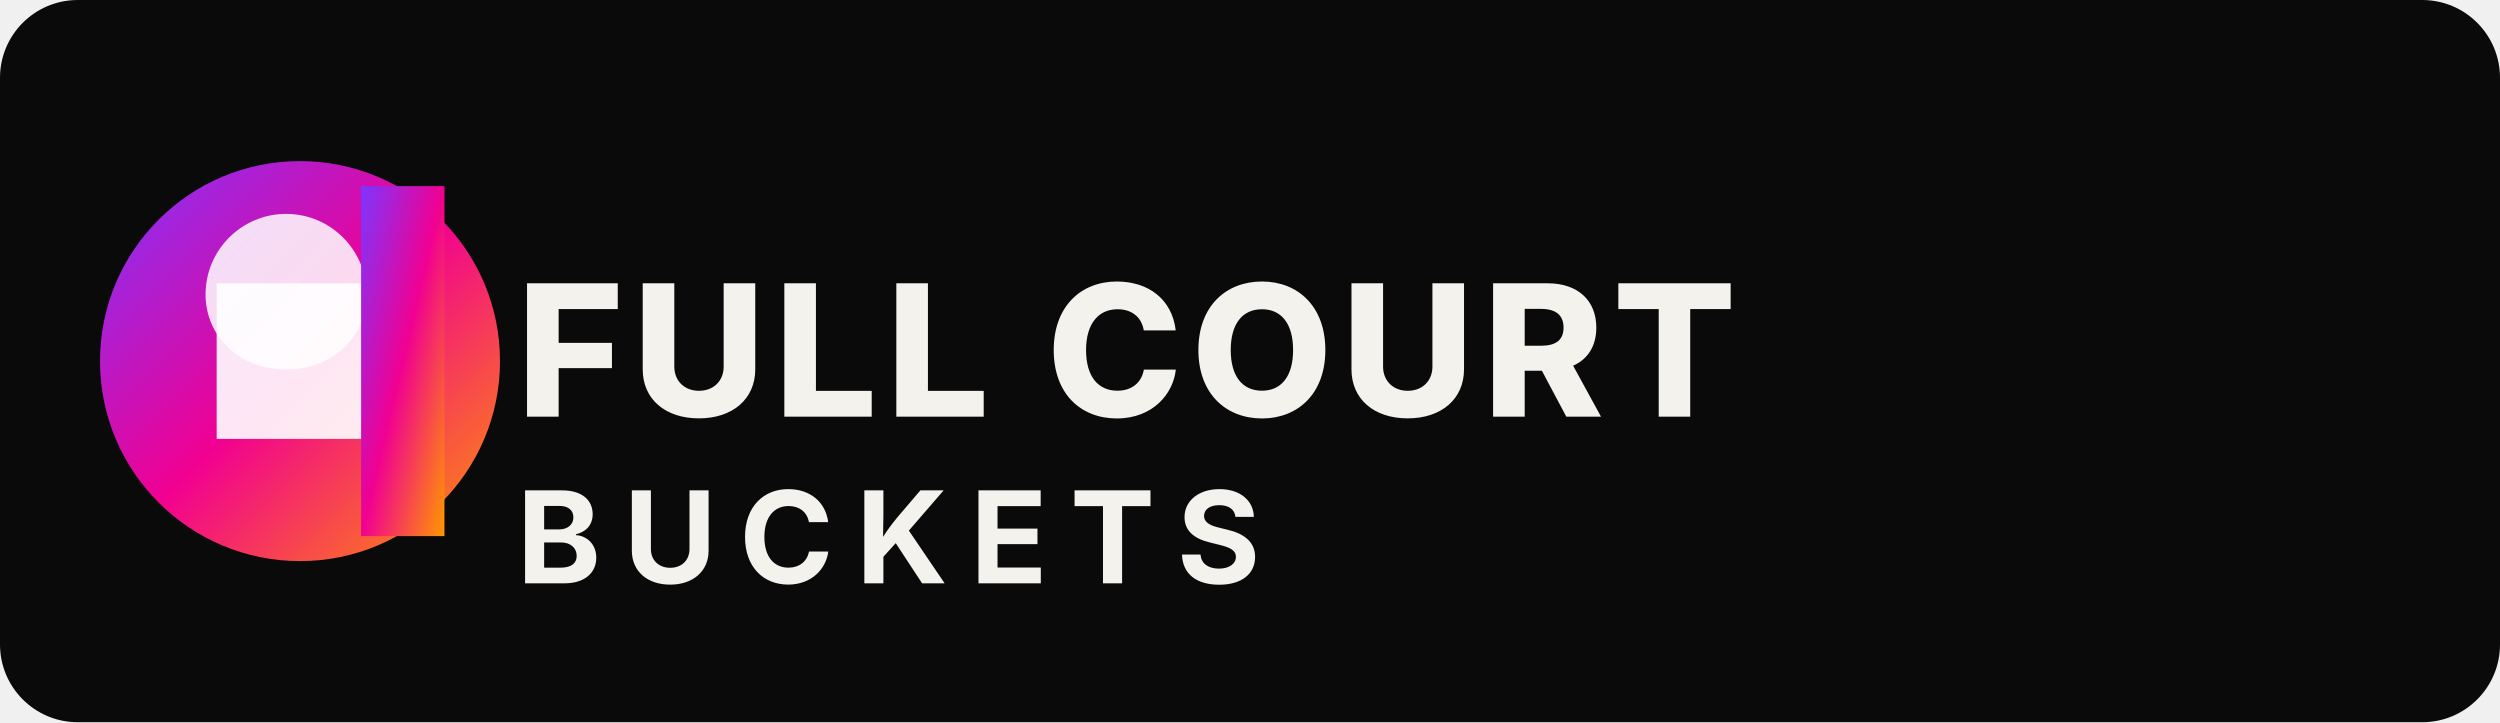
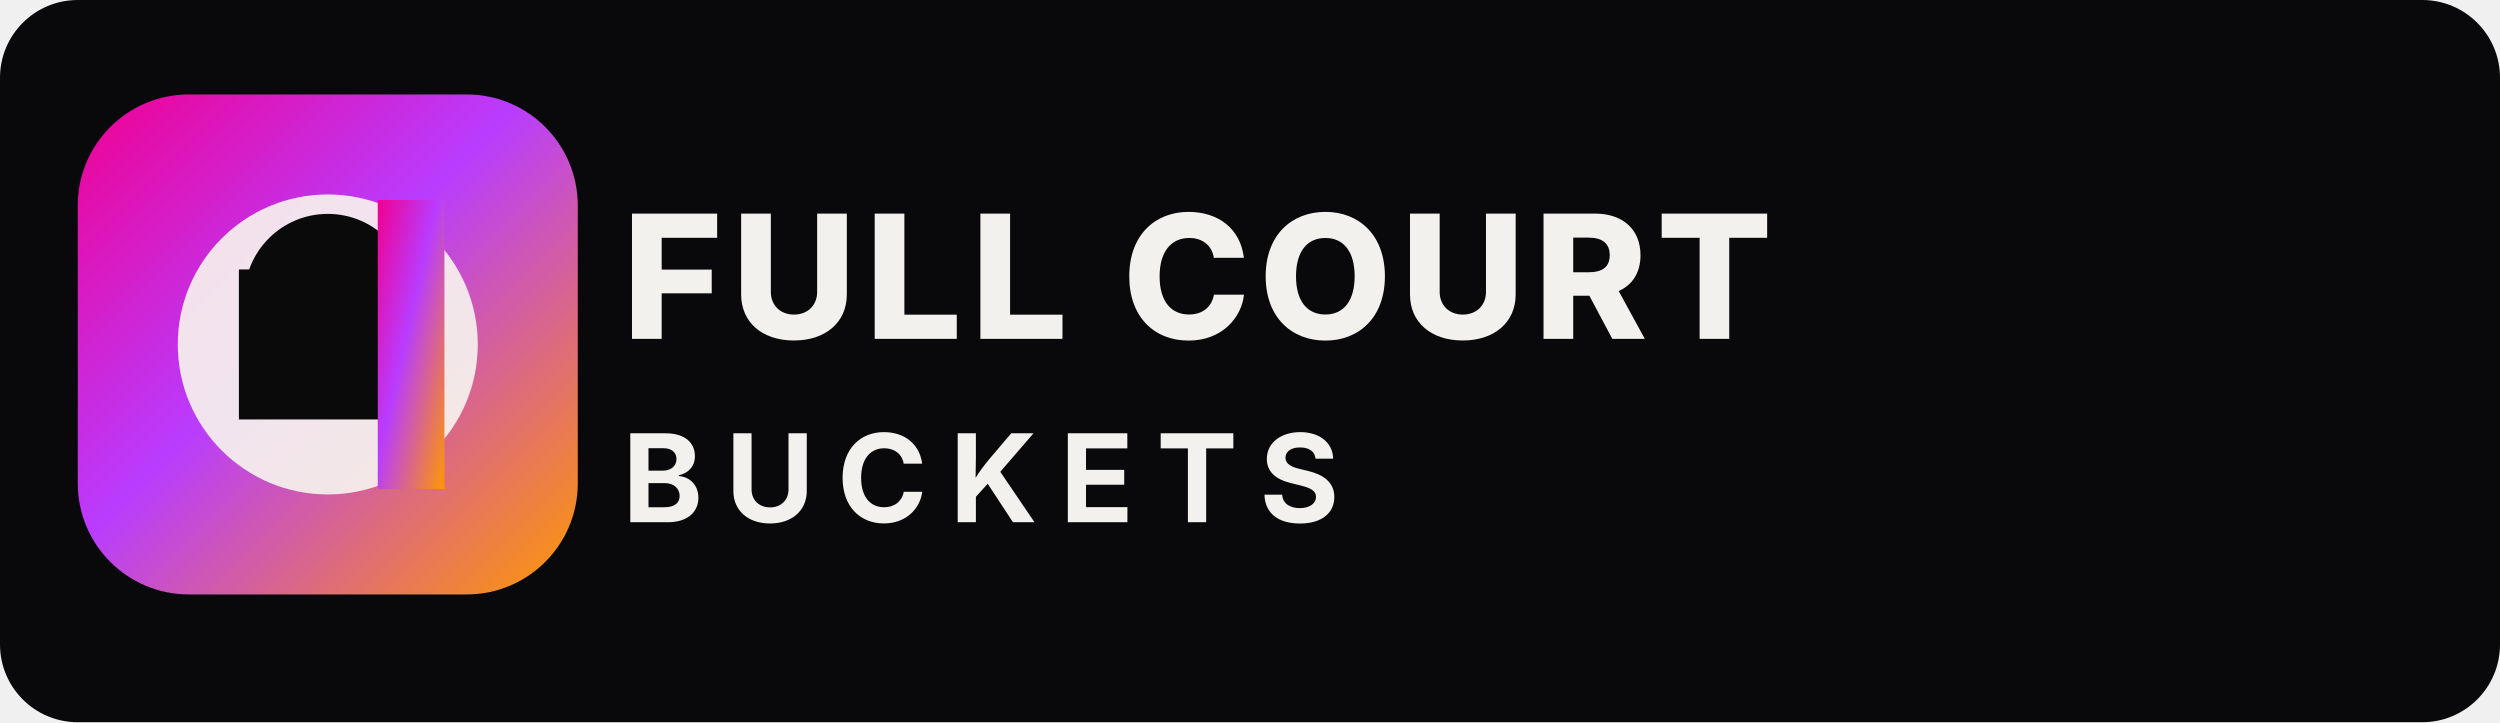
<svg xmlns="http://www.w3.org/2000/svg" width="900" height="260" viewBox="0 0 900 260" fill="none">
  <defs>
    <linearGradient id="g" x1="0" x2="1" y1="0" y2="1">
-       <stop offset="0" stop-color="#7D35FF" />
-       <stop offset="0.5" stop-color="#F10091" />
+       <stop offset="0" stop-color="#F10091" />
+       <stop offset="0.45" stop-color="#B93CFF" />
      <stop offset="1" stop-color="#FF9800" />
    </linearGradient>
  </defs>
-   <rect width="900" height="260" rx="28" fill="#0A0A0A" />
-   <circle cx="108" cy="130" r="72" fill="url(#g)" />
-   <path d="M78 158V102H138V158H78ZM94 118H122V142H94V118Z" fill="#FFF" fill-opacity="0.9" />
-   <path d="M103 77C119 77 132 90 132 106C132 121 120 133 103 133C86 133 74 121 74 106C74 90 87 77 103 77Z" fill="#FFF" fill-opacity="0.85" />
-   <path d="M130 67H160V193H130V67Z" fill="url(#g)" />
-   <path d="M166 91H810" stroke="url(#g)" stroke-width="10" stroke-linecap="round" />
-   <text x="186" y="150" fill="#F4F2ED" font-family="Inter, Arial, sans-serif" font-size="66" font-weight="800" letter-spacing="3">FULL COURT</text>
-   <text x="186" y="210" fill="#F4F2ED" font-family="Inter, Arial, sans-serif" font-size="46" font-weight="700" letter-spacing="8">BUCKETS</text>
+   <rect width="900" height="260" rx="28" fill="#09090B" />
+   <rect x="28" y="34" width="180" height="180" rx="40" fill="url(#g)" />
+   <circle cx="118" cy="124" r="54" fill="#F6F2EE" fill-opacity="0.92" />
+   <path d="M86 151V97H150V151H86ZM101 112H135V136H101V112Z" fill="#0A0A0B" />
+   <path d="M118 77C134.569 77 148 90.431 148 107C148 123.569 134.569 137 118 137C101.431 137 88 123.569 88 107C88 90.431 101.431 77 118 77Z" fill="#0A0A0B" />
+   <path d="M136 72H160V176H136V72Z" fill="url(#g)" />
+   <path d="M188 96H820" stroke="url(#g)" stroke-width="8" stroke-linecap="round" />
+   <text x="224" y="122" fill="#F3F1EE" font-family="Inter, Arial, sans-serif" font-size="62" font-weight="800" letter-spacing="3">FULL COURT</text>
+   <text x="224" y="188" fill="#F3F1EE" font-family="Inter, Arial, sans-serif" font-size="44" font-weight="700" letter-spacing="8">BUCKETS</text>
</svg>
